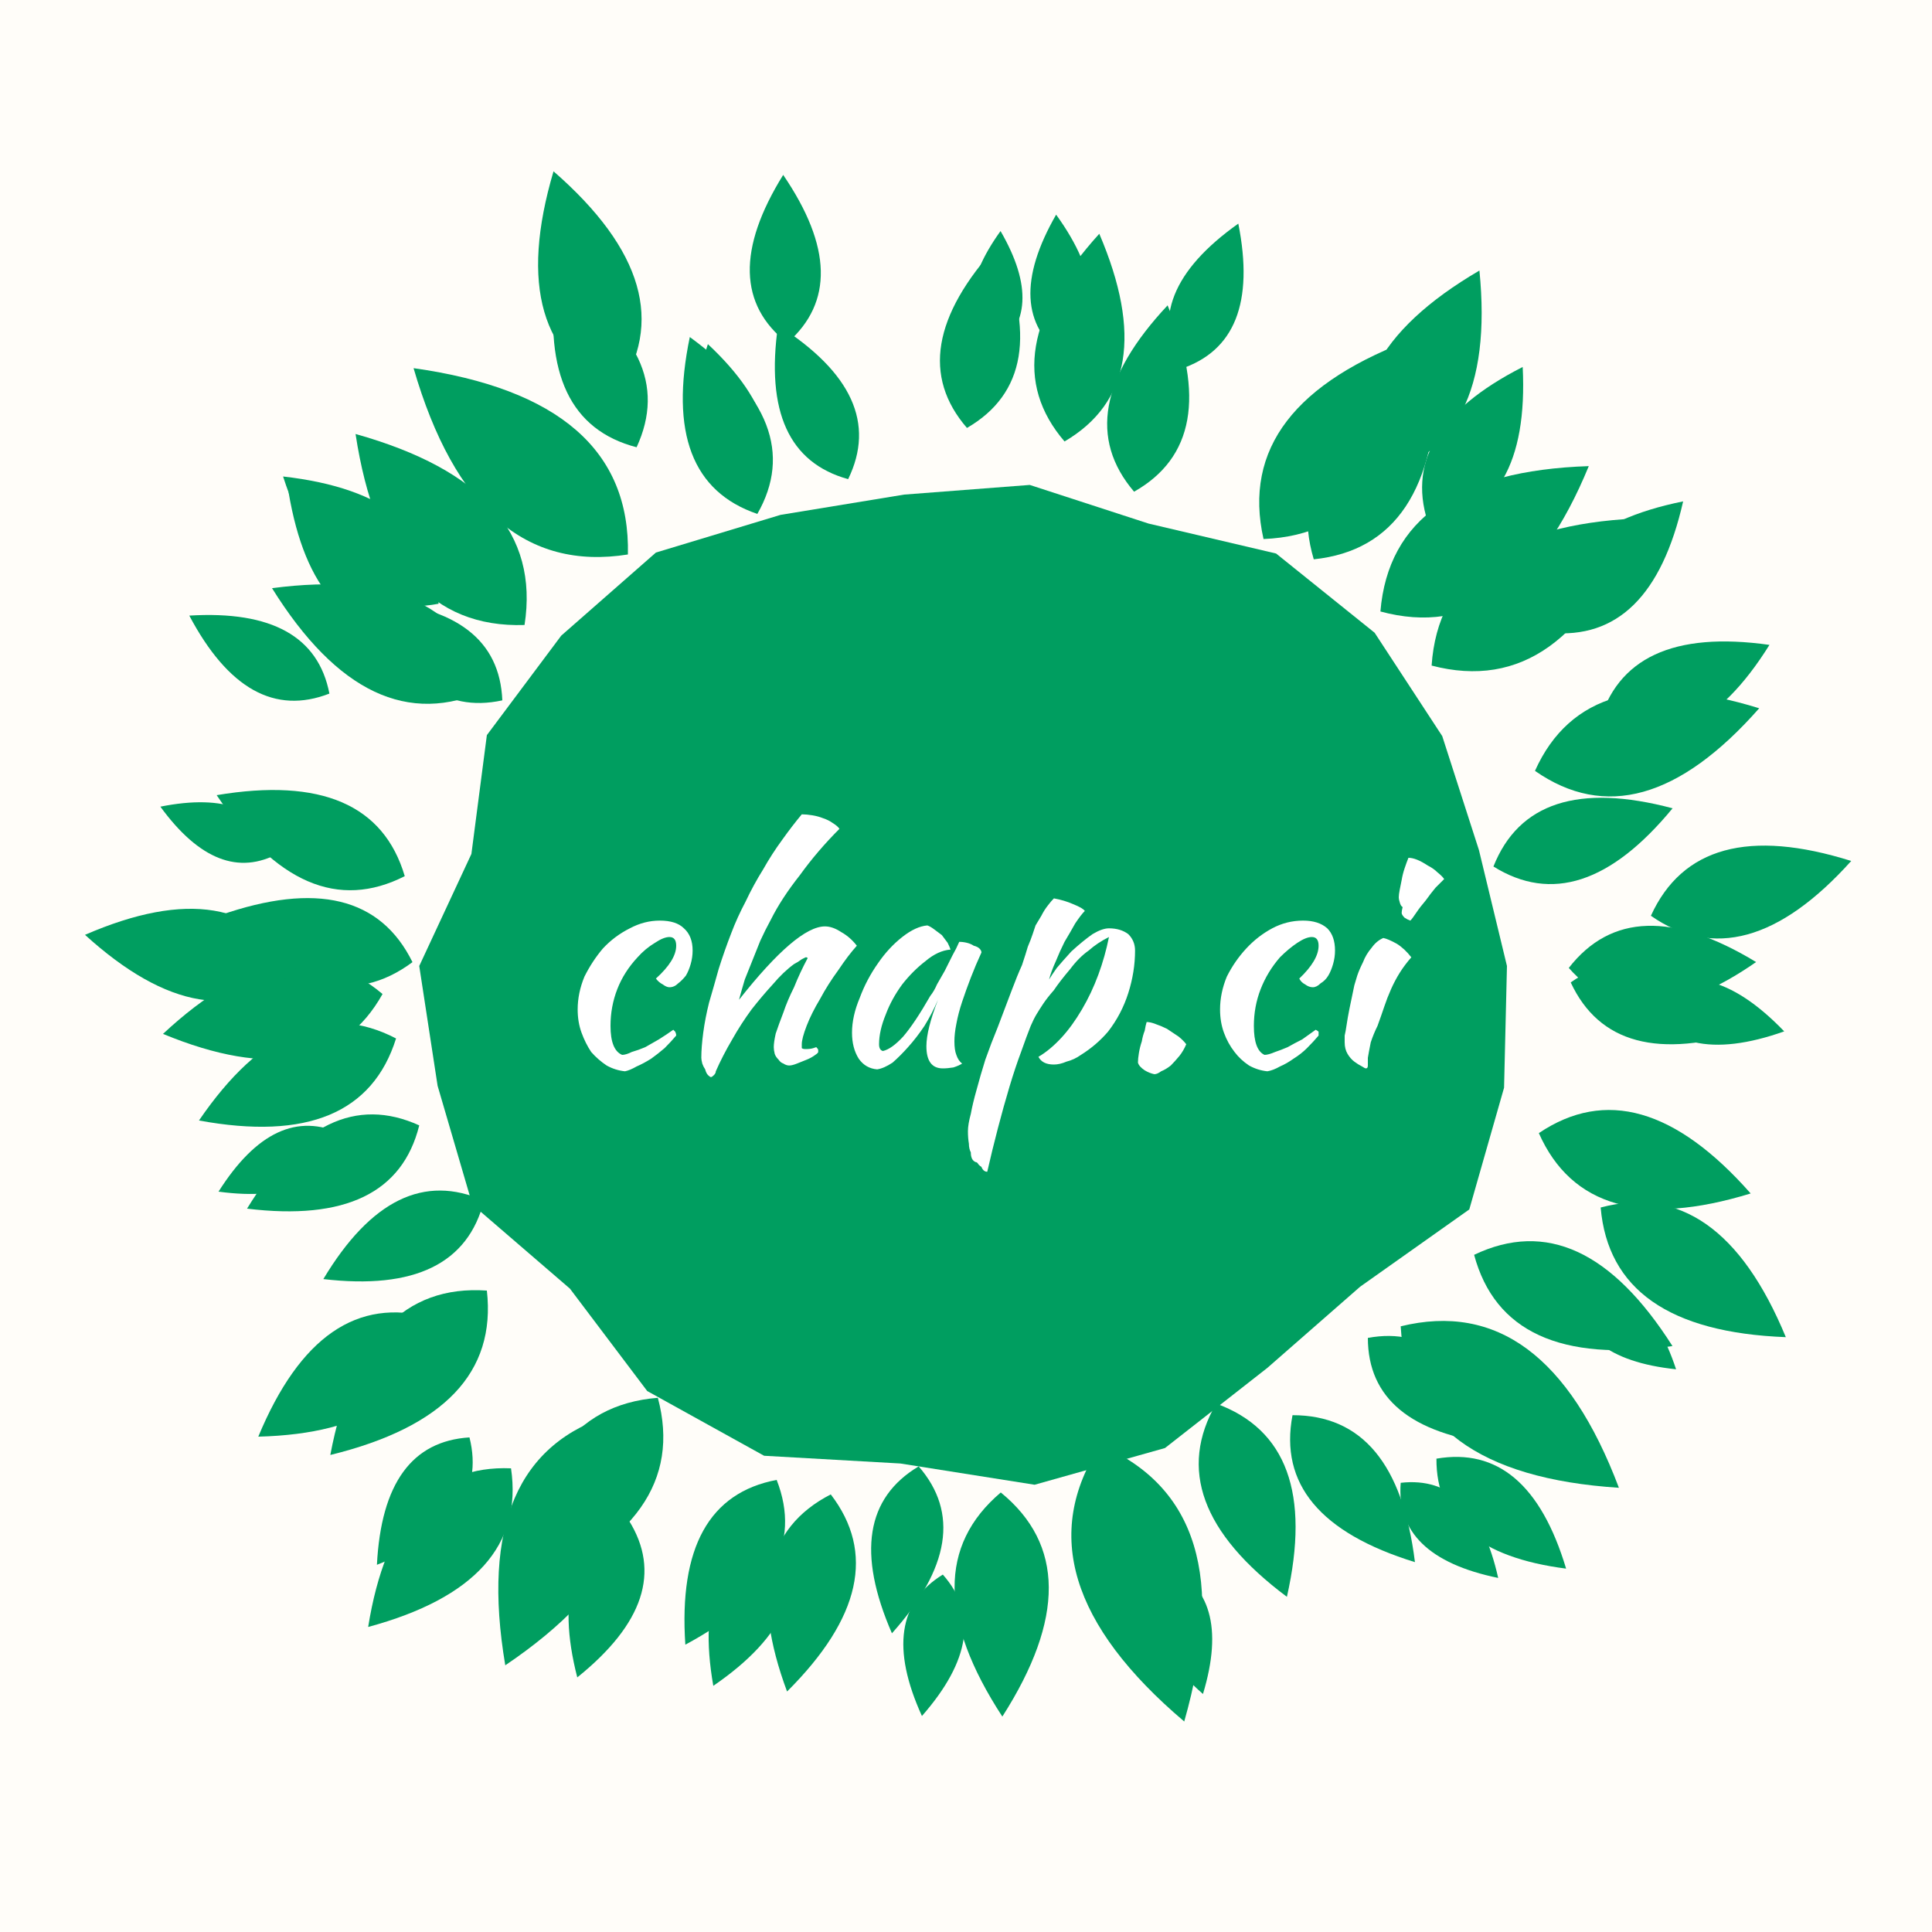
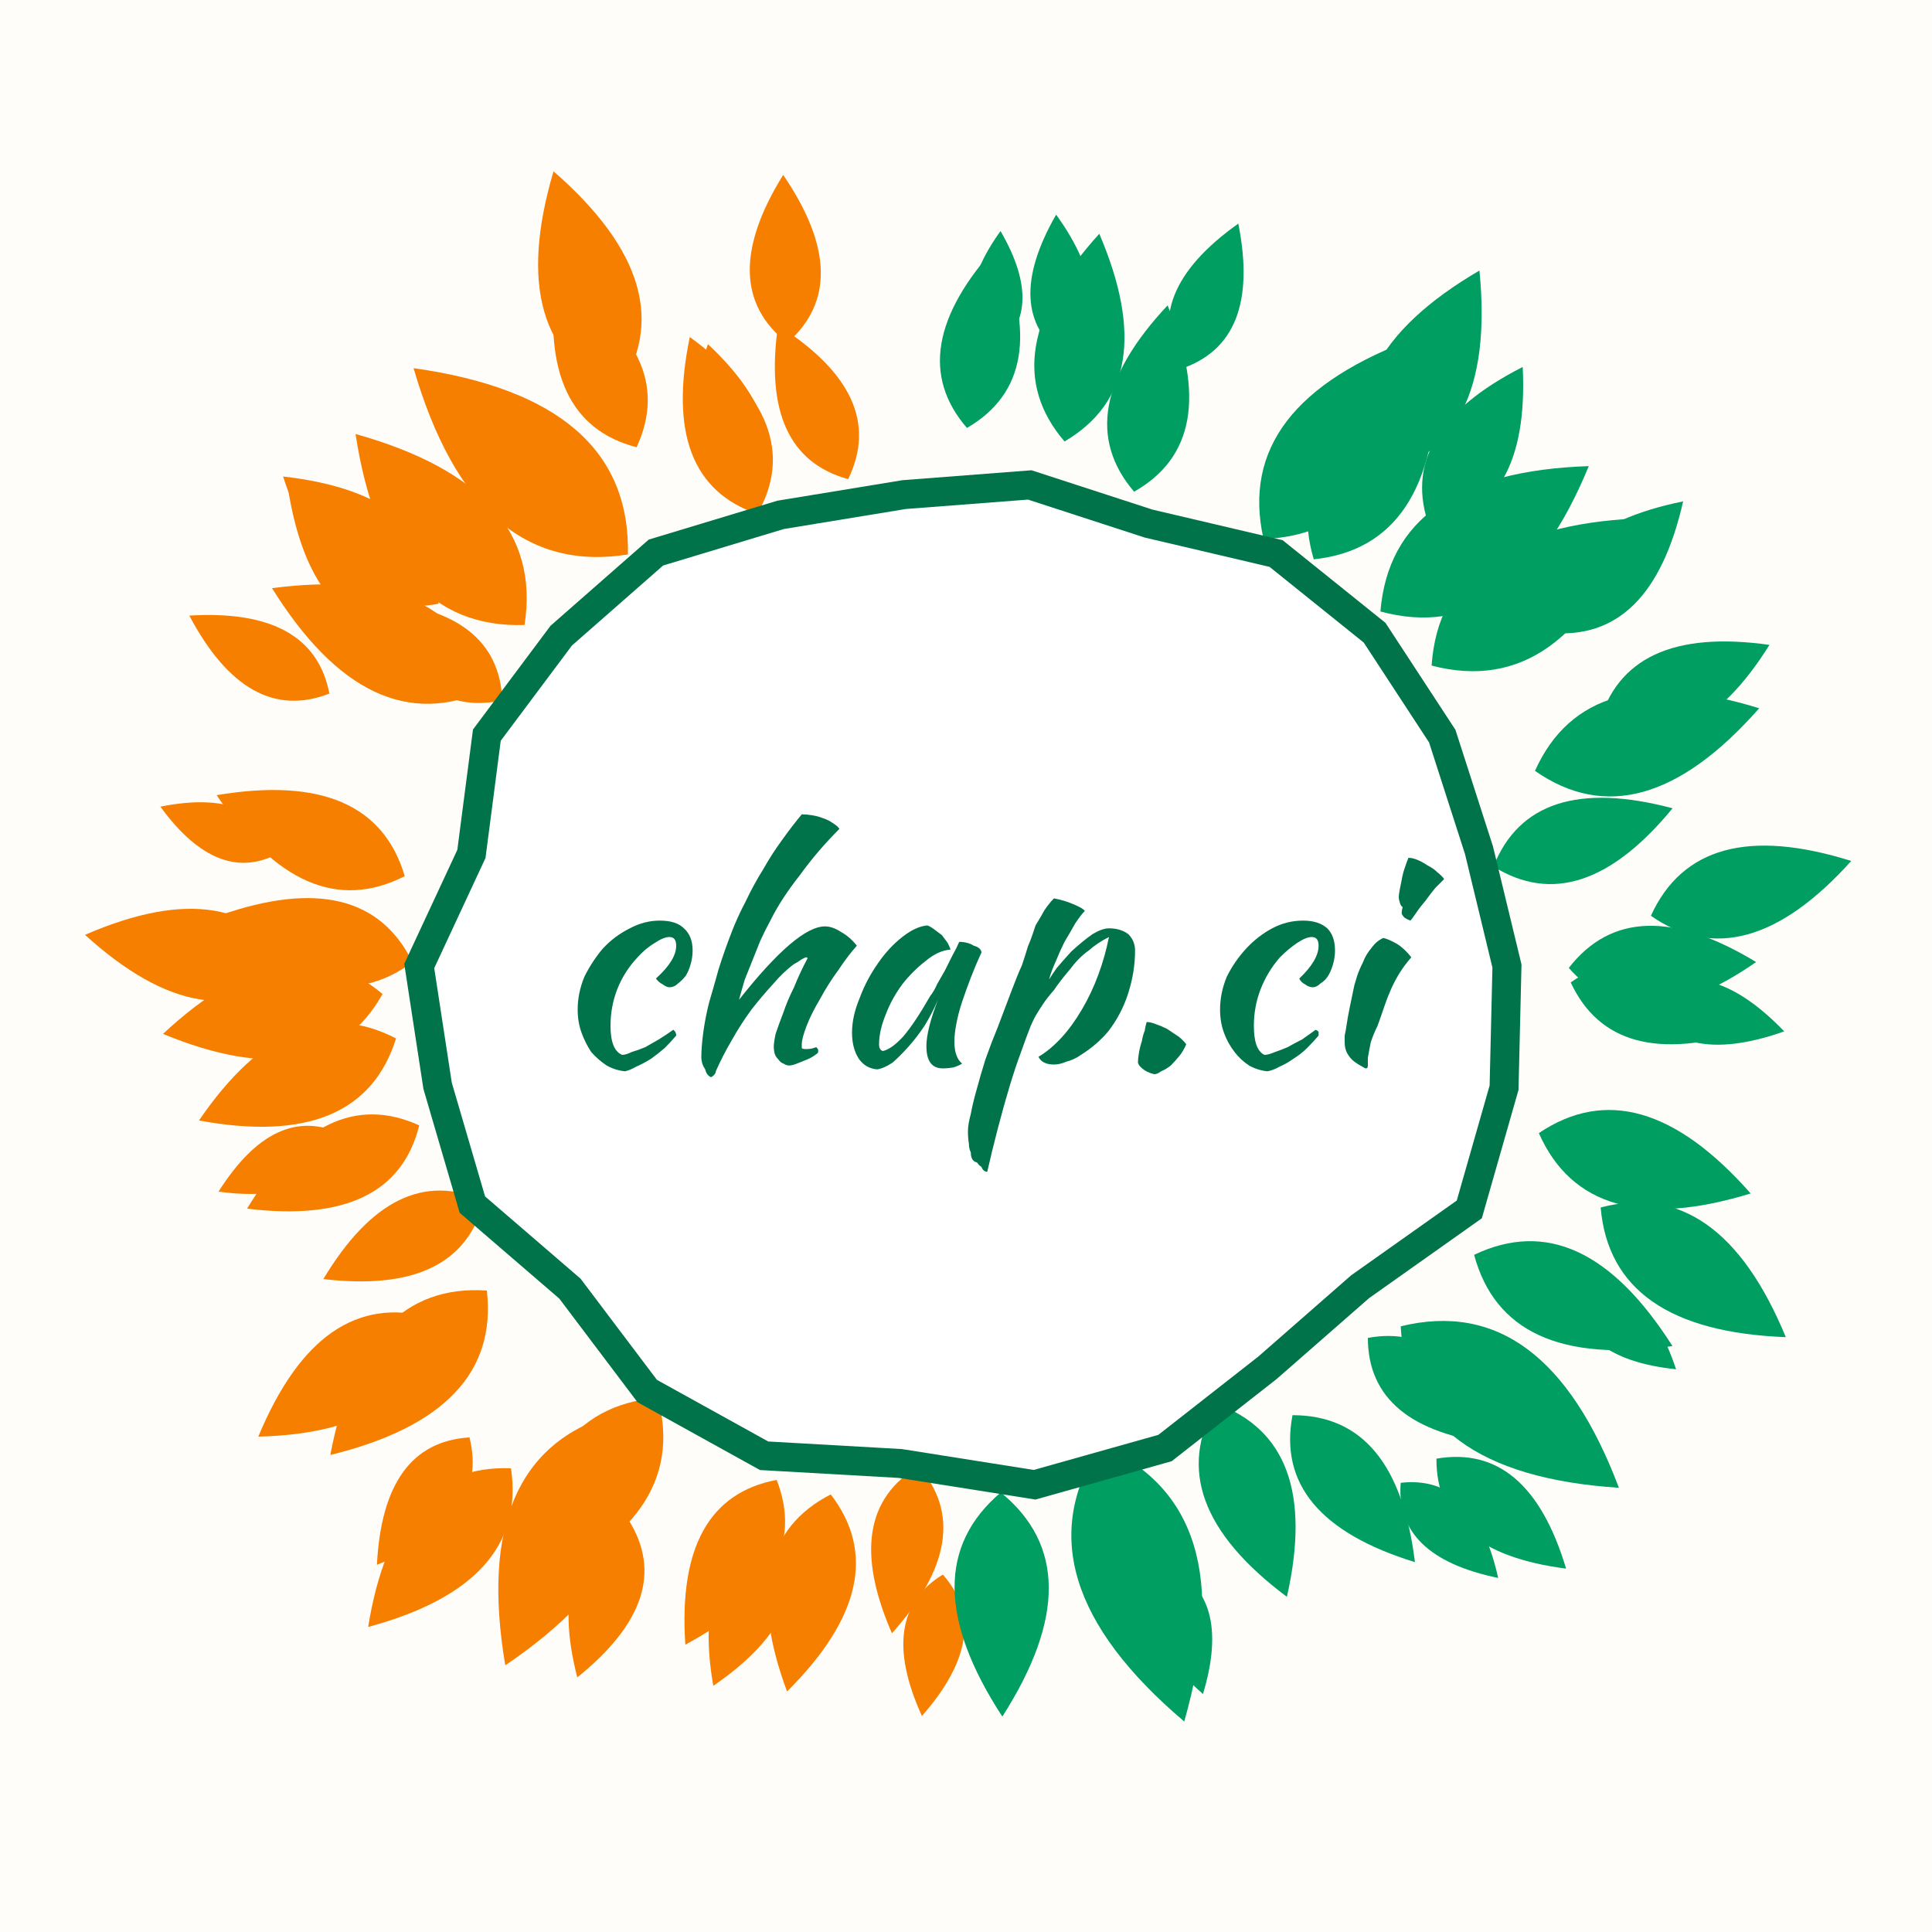
<svg xmlns="http://www.w3.org/2000/svg" viewBox="0 0 200 200" width="200" height="200">
  <rect width="200" height="200" fill="#FFFDF9" />
-   <g fill="#009E60">
-     <polygon points="156.0,100.0 155.7,112.6 152.1,125.2 140.8,133.2 131.2,141.6 120.6,149.9 107.1,153.7 93.2,151.5 79.1,150.7 67.0,144.0 59.0,133.4 48.9,124.7 45.3,112.4 43.4,100.0 48.8,88.4 50.4,76.1 58.1,65.8 67.9,57.2 80.8,53.3 93.6,51.2 106.6,50.2 118.9,54.2 132.1,57.3 142.3,65.5 149.3,76.2 153.1,88.0" />
-     <path d="M 162.4 100.2 Q 170.6 93.4 162.4 80.8 Q 154.2 93.4 162.4 100.2 Z" transform="rotate(88.2 162.4 100.2)" />
-     <path d="M 159.3 117.3 Q 168.9 109.3 159.3 94.5 Q 149.8 109.3 159.3 117.3 Z" transform="rotate(105.9 159.3 117.3)" />
-     <path d="M 152.6 129.9 Q 162.1 122.0 152.6 107.3 Q 143.1 122.0 152.6 129.9 Z" transform="rotate(114.7 152.6 129.9)" />
-     <path d="M 145.0 137.3 Q 156.8 127.5 145.0 109.2 Q 133.2 127.5 145.0 137.3 Z" transform="rotate(126.5 145.0 137.3)" />
-     <path d="M 141.6 138.5 Q 148.8 132.5 141.6 121.3 Q 134.4 132.5 141.6 138.5 Z" transform="rotate(129.7 141.6 138.5)" />
-     <path d="M 133.8 146.5 Q 142.2 139.6 133.8 126.7 Q 125.5 139.6 133.8 146.5 Z" transform="rotate(140.2 133.8 146.5)" />
-     <path d="M 125.9 145.3 Q 134.9 137.8 125.9 124.0 Q 117.0 137.8 125.9 145.3 Z" transform="rotate(159.9 125.9 145.3)" />
-     <path d="M 113.9 149.6 Q 126.4 139.1 113.9 119.7 Q 101.4 139.1 113.9 149.6 Z" transform="rotate(163.1 113.9 149.6)" />
-     <path d="M 103.6 154.5 Q 113.3 146.4 103.6 131.3 Q 93.8 146.4 103.6 154.5 Z" transform="rotate(179.6 103.6 154.5)" />
+   <g fill="#F77F00">
    <path d="M 95.1 151.8 Q 102.4 145.7 95.1 134.3 Q 87.8 145.7 95.1 151.8 Z" transform="rotate(189.1 95.1 151.8)" />
    <path d="M 86.0 154.7 Q 94.8 147.4 86.0 133.8 Q 77.3 147.4 86.0 154.7 Z" transform="rotate(192.5 86.0 154.7)" />
    <path d="M 80.4 153.2 Q 88.6 146.4 80.4 133.7 Q 72.2 146.4 80.4 153.2 Z" transform="rotate(209.0 80.4 153.2)" />
    <path d="M 63.5 146.4 Q 75.4 136.5 63.5 118.1 Q 51.7 136.5 63.5 146.4 Z" transform="rotate(203.3 63.5 146.4)" />
    <path d="M 68.1 144.7 Q 78.3 136.2 68.1 120.4 Q 57.9 136.2 68.1 144.7 Z" transform="rotate(215.2 68.1 144.7)" />
    <path d="M 50.4 133.6 Q 60.3 125.4 50.4 110.1 Q 40.6 125.4 50.4 133.6 Z" transform="rotate(223.6 50.4 133.6)" />
    <path d="M 50.1 124.3 Q 57.9 117.8 50.1 105.8 Q 42.4 117.8 50.1 124.3 Z" transform="rotate(244.0 50.1 124.3)" />
    <path d="M 43.4 116.5 Q 51.7 109.6 43.4 96.7 Q 35.1 109.6 43.4 116.5 Z" transform="rotate(244.2 43.4 116.5)" />
    <path d="M 41.0 107.5 Q 50.3 99.7 41.0 85.4 Q 31.7 99.7 41.0 107.5 Z" transform="rotate(247.4 41.0 107.5)" />
    <path d="M 39.6 102.9 Q 49.3 94.9 39.6 79.8 Q 29.9 94.9 39.6 102.9 Z" transform="rotate(259.7 39.6 102.9)" />
    <path d="M 42.7 99.6 Q 51.3 92.4 42.7 79.1 Q 34.0 92.4 42.7 99.6 Z" transform="rotate(283.7 42.7 99.6)" />
    <path d="M 41.9 90.7 Q 50.8 83.3 41.9 69.5 Q 33.0 83.3 41.9 90.7 Z" transform="rotate(293.3 41.9 90.7)" />
    <path d="M 52.0 72.5 Q 59.2 66.5 52.0 55.5 Q 44.9 66.5 52.0 72.5 Z" transform="rotate(307.5 52.0 72.5)" />
    <path d="M 50.4 71.4 Q 60.7 62.8 50.4 46.8 Q 40.1 62.8 50.4 71.4 Z" transform="rotate(295.3 50.4 71.4)" />
    <path d="M 54.3 64.7 Q 65.4 55.5 54.3 38.3 Q 43.2 55.5 54.3 64.7 Z" transform="rotate(318.5 54.3 64.7)" />
    <path d="M 65.0 57.4 Q 77.4 47.1 65.0 28.0 Q 52.7 47.1 65.0 57.4 Z" transform="rotate(311.0 65.0 57.4)" />
    <path d="M 78.4 53.2 Q 86.7 46.4 78.4 33.6 Q 70.2 46.4 78.4 53.2 Z" transform="rotate(339.1 78.4 53.2)" />
    <path d="M 77.5 52.3 Q 84.7 46.3 77.5 35.1 Q 70.3 46.3 77.5 52.3 Z" transform="rotate(345.8 77.5 52.3)" />
    <path d="M 87.8 49.6 Q 95.2 43.5 87.8 32.1 Q 80.5 43.5 87.8 49.6 Z" transform="rotate(335.5 87.8 49.6)" />
+     <path d="M 97.6 163.0 Q 103.8 157.8 97.6 148.2 Q 91.4 157.8 97.6 163.0 Z" transform="rotate(188.4 97.6 163.0)" />
+     <path d="M 80.7 158.2 Q 88.1 152.0 80.7 140.5 Q 73.3 152.0 80.7 158.2 Z" transform="rotate(202.8 80.7 158.2)" />
+     <path d="M 65.1 157.4 Q 72.2 151.4 65.1 140.3 Q 57.9 151.4 65.1 157.4 Z" transform="rotate(198.2 65.1 157.4)" />
+     <path d="M 52.9 152.0 Q 62.2 144.3 52.9 129.9 Q 43.6 144.3 52.9 152.0 Z" transform="rotate(222.0 52.9 152.0)" />
+     <path d="M 48.6 148.8 Q 55.5 143.1 48.6 132.5 Q 41.8 143.1 48.6 148.8 Z" transform="rotate(216.0 48.6 148.8)" />
+     <path d="M 44.6 136.4 Q 53.7 128.8 44.6 114.7 Q 35.4 128.8 44.6 136.4 Z" transform="rotate(235.4 44.6 136.4)" />
+     <path d="M 35.4 117.4 Q 41.3 112.5 35.4 103.3 Q 29.5 112.5 35.4 117.4 Z" transform="rotate(245.0 35.4 117.4)" />
+     <path d="M 30.7 100.4 Q 40.0 92.6 30.7 78.2 Q 21.4 92.6 30.7 100.4 Z" transform="rotate(279.4 30.7 100.4)" />
+     <path d="M 28.9 88.3 Q 34.4 83.7 28.9 75.1 Q 23.4 83.7 28.9 88.3 Z" transform="rotate(291.3 28.9 88.3)" />
+     <path d="M 34.1 71.8 Q 41.0 66.0 34.1 55.2 Q 27.1 66.0 34.1 71.8 Z" transform="rotate(299.1 34.1 71.8)" />
+     <path d="M 43.2 65.6 Q 51.5 58.7 43.2 45.8 Q 34.9 58.7 43.2 65.6 Z" transform="rotate(317.7 43.2 65.6)" />
+     <path d="M 45.4 62.5 Q 54.1 55.2 45.4 41.7 Q 36.7 55.2 45.4 62.5 Z" transform="rotate(309.3 45.4 62.5)" />
+     <path d="M 65.9 46.3 Q 74.1 39.5 65.9 26.9 Q 57.8 39.5 65.9 46.3 Z" transform="rotate(334.5 65.9 46.3)" />
+     <path d="M 63.9 40.6 Q 73.9 32.3 63.9 16.8 Q 54.0 32.3 63.9 40.6 Z" transform="rotate(343.9 63.9 40.6)" />
+     <path d="M 81.5 35.5 Q 88.8 29.4 81.5 18.1 Q 74.1 29.4 81.5 35.5 Z" transform="rotate(358.6 81.5 35.5)" />
+   </g>
+   <g fill="#009E60">
+     <path d="M 162.4 100.2 Q 170.6 93.4 162.4 80.8 Q 154.2 93.4 162.4 100.2 Z" transform="rotate(88.2 162.4 100.2)" />
+     <path d="M 159.3 117.3 Q 168.9 109.3 159.3 94.5 Q 149.8 109.3 159.3 117.3 Z" transform="rotate(105.9 159.3 117.3)" />
+     <path d="M 152.6 129.9 Q 162.1 122.0 152.6 107.3 Q 143.1 122.0 152.6 129.9 Z" transform="rotate(114.7 152.6 129.9)" />
+     <path d="M 145.0 137.3 Q 156.8 127.5 145.0 109.2 Q 133.2 127.5 145.0 137.3 Z" transform="rotate(126.5 145.0 137.3)" />
+     <path d="M 141.6 138.5 Q 148.8 132.5 141.6 121.3 Q 134.4 132.5 141.6 138.5 Z" transform="rotate(129.7 141.6 138.5)" />
+     <path d="M 133.8 146.5 Q 142.2 139.6 133.8 126.7 Q 125.5 139.6 133.8 146.5 Z" transform="rotate(140.2 133.8 146.5)" />
+     <path d="M 125.9 145.3 Q 134.9 137.8 125.9 124.0 Q 117.0 137.8 125.9 145.3 Z" transform="rotate(159.9 125.9 145.3)" />
+     <path d="M 113.9 149.6 Q 126.4 139.1 113.9 119.7 Q 101.4 139.1 113.9 149.6 Z" transform="rotate(163.1 113.9 149.6)" />
+     <path d="M 103.6 154.5 Q 113.3 146.4 103.6 131.3 Q 93.8 146.4 103.6 154.5 Z" transform="rotate(179.6 103.6 154.5)" />
    <path d="M 100.1 44.3 Q 108.2 37.6 100.1 25.1 Q 92.0 37.6 100.1 44.3 Z" transform="rotate(369.5 100.1 44.3)" />
    <path d="M 110.2 45.7 Q 119.3 38.1 110.2 23.9 Q 101.1 38.1 110.2 45.7 Z" transform="rotate(369.5 110.2 45.7)" />
    <path d="M 117.4 50.9 Q 125.6 44.1 117.4 31.3 Q 109.1 44.1 117.4 50.9 Z" transform="rotate(370.2 117.4 50.9)" />
    <path d="M 130.8 55.8 Q 141.9 46.6 130.8 29.5 Q 119.8 46.6 130.8 55.8 Z" transform="rotate(397.4 130.8 55.8)" />
    <path d="M 136.0 57.9 Q 145.8 49.8 136.0 34.8 Q 126.3 49.8 136.0 57.9 Z" transform="rotate(393.6 136.0 57.9)" />
    <path d="M 142.9 63.3 Q 153.9 54.1 142.9 37.0 Q 131.8 54.1 142.9 63.3 Z" transform="rotate(415.1 142.9 63.3)" />
    <path d="M 148.2 68.9 Q 159.2 59.8 148.2 42.8 Q 137.2 59.8 148.2 68.9 Z" transform="rotate(414.3 148.2 68.9)" />
    <path d="M 158.9 79.8 Q 169.1 71.4 158.9 55.7 Q 148.8 71.4 158.9 79.8 Z" transform="rotate(434.4 158.9 79.8)" />
    <path d="M 154.6 89.7 Q 162.7 82.9 154.6 70.2 Q 146.4 82.9 154.6 89.7 Z" transform="rotate(432.0 154.6 89.7)" />
    <path d="M 162.6 101.7 Q 170.6 95.0 162.6 82.6 Q 154.6 95.0 162.6 101.7 Z" transform="rotate(465.0 162.6 101.7)" />
    <path d="M 169.8 103.3 Q 176.2 98.0 169.8 88.0 Q 163.3 98.0 169.8 103.3 Z" transform="rotate(103.1 169.8 103.3)" />
    <path d="M 165.7 125.0 Q 175.5 116.8 165.7 101.6 Q 156.0 116.8 165.7 125.0 Z" transform="rotate(125.0 165.7 125.0)" />
    <path d="M 162.8 133.2 Q 168.5 128.4 162.8 119.5 Q 157.0 128.4 162.8 133.2 Z" transform="rotate(128.6 162.8 133.2)" />
    <path d="M 148.7 151.0 Q 156.1 144.8 148.7 133.4 Q 141.3 144.8 148.7 151.0 Z" transform="rotate(130.3 148.7 151.0)" />
    <path d="M 145.0 153.5 Q 150.9 148.6 145.0 139.4 Q 139.0 148.6 145.0 153.5 Z" transform="rotate(134.3 145.0 153.5)" />
    <path d="M 120.7 162.0 Q 126.5 157.1 120.7 148.1 Q 114.9 157.1 120.7 162.0 Z" transform="rotate(164.0 120.7 162.0)" />
    <path d="M 118.2 159.1 Q 123.4 154.7 118.2 146.7 Q 113.0 154.7 118.2 159.1 Z" transform="rotate(161.4 118.2 159.1)" />
-     <path d="M 97.6 163.0 Q 103.8 157.8 97.6 148.2 Q 91.4 157.8 97.6 163.0 Z" transform="rotate(188.4 97.6 163.0)" />
-     <path d="M 80.7 158.2 Q 88.1 152.0 80.7 140.5 Q 73.3 152.0 80.7 158.2 Z" transform="rotate(202.8 80.7 158.2)" />
-     <path d="M 65.1 157.4 Q 72.2 151.4 65.1 140.3 Q 57.9 151.4 65.1 157.4 Z" transform="rotate(198.2 65.1 157.4)" />
-     <path d="M 52.9 152.0 Q 62.2 144.3 52.9 129.9 Q 43.6 144.3 52.9 152.0 Z" transform="rotate(222.0 52.9 152.0)" />
-     <path d="M 48.6 148.8 Q 55.5 143.1 48.6 132.5 Q 41.8 143.1 48.6 148.8 Z" transform="rotate(216.0 48.6 148.8)" />
-     <path d="M 44.6 136.4 Q 53.7 128.8 44.6 114.7 Q 35.4 128.8 44.6 136.4 Z" transform="rotate(235.4 44.6 136.4)" />
-     <path d="M 35.4 117.4 Q 41.3 112.5 35.4 103.3 Q 29.5 112.5 35.4 117.4 Z" transform="rotate(245.0 35.4 117.4)" />
-     <path d="M 30.7 100.4 Q 40.0 92.6 30.7 78.2 Q 21.4 92.6 30.7 100.4 Z" transform="rotate(279.4 30.7 100.4)" />
-     <path d="M 28.9 88.3 Q 34.4 83.7 28.9 75.1 Q 23.4 83.7 28.9 88.3 Z" transform="rotate(291.3 28.9 88.3)" />
-     <path d="M 34.1 71.8 Q 41.0 66.0 34.1 55.2 Q 27.1 66.0 34.1 71.8 Z" transform="rotate(299.1 34.1 71.8)" />
-     <path d="M 43.2 65.6 Q 51.5 58.7 43.2 45.8 Q 34.9 58.7 43.2 65.6 Z" transform="rotate(317.7 43.2 65.6)" />
-     <path d="M 45.4 62.5 Q 54.1 55.2 45.4 41.7 Q 36.7 55.2 45.4 62.5 Z" transform="rotate(309.3 45.4 62.5)" />
-     <path d="M 65.9 46.3 Q 74.1 39.5 65.9 26.9 Q 57.8 39.5 65.9 46.3 Z" transform="rotate(334.5 65.9 46.3)" />
-     <path d="M 63.9 40.6 Q 73.9 32.3 63.9 16.8 Q 54.0 32.3 63.9 40.6 Z" transform="rotate(343.9 63.9 40.6)" />
-     <path d="M 81.5 35.5 Q 88.8 29.4 81.5 18.1 Q 74.1 29.4 81.5 35.5 Z" transform="rotate(358.6 81.5 35.5)" />
    <path d="M 102.9 36.4 Q 108.2 32.0 102.9 23.9 Q 97.7 32.0 102.9 36.4 Z" transform="rotate(363.1 102.9 36.4)" />
    <path d="M 110.1 36.9 Q 116.3 31.8 110.1 22.2 Q 103.9 31.8 110.1 36.9 Z" transform="rotate(357.0 110.1 36.9)" />
    <path d="M 122.2 38.2 Q 129.0 32.5 122.2 22.0 Q 115.4 32.5 122.2 38.2 Z" transform="rotate(381.7 122.2 38.2)" />
    <path d="M 142.3 49.3 Q 152.3 41.0 142.3 25.4 Q 132.3 41.0 142.3 49.3 Z" transform="rotate(387.0 142.3 49.3)" />
    <path d="M 148.0 54.6 Q 156.1 47.9 148.0 35.4 Q 139.9 47.9 148.0 54.6 Z" transform="rotate(390.1 148.0 54.6)" />
    <path d="M 160.4 65.5 Q 168.5 58.7 160.4 46.1 Q 152.2 58.7 160.4 65.5 Z" transform="rotate(405.5 160.4 65.5)" />
    <path d="M 165.5 75.0 Q 173.7 68.1 165.5 55.5 Q 157.3 68.1 165.5 75.0 Z" transform="rotate(425.0 165.5 75.0)" />
    <path d="M 170.9 94.8 Q 179.9 87.3 170.9 73.3 Q 161.9 87.3 170.9 94.8 Z" transform="rotate(434.7 170.9 94.8)" />
  </g>
-   <path fill="#FFFFFF" transform="translate(56.6 110)" d="M3.2 -5.5Q3.2 -7.2 3.9 -8.9Q4.7 -10.5 5.8 -11.8Q7 -13.1 8.6 -13.9Q10.1 -14.7 11.7 -14.7Q13.4 -14.7 14.2 -13.9Q15.1 -13.1 15.1 -11.6Q15.1 -10.9 14.9 -10.2Q14.7 -9.5 14.4 -9Q14 -8.5 13.6 -8.2Q13.2 -7.8 12.7 -7.8Q12.4 -7.8 12 -8.1Q11.6 -8.3 11.3 -8.7Q13.4 -10.6 13.4 -12.1Q13.4 -13 12.7 -13Q12.1 -13 11.2 -12.4Q10.2 -11.8 9.4 -10.9Q8 -9.4 7.3 -7.6Q6.6 -5.8 6.6 -3.8Q6.6 -1.3 7.8 -0.8Q8.2 -0.8 8.8 -1.1Q9.5 -1.3 10.2 -1.6Q10.9 -2 11.6 -2.4Q12.4 -2.9 13.1 -3.4Q13.2 -3.3 13.3 -3.2Q13.4 -3 13.4 -2.8Q12.9 -2.2 12.2 -1.5Q11.5 -0.9 10.8 -0.4Q10 0.1 9.3 0.4Q8.6 0.8 8.1 0.9Q7.1 0.8 6.2 0.3Q5.3 -0.3 4.6 -1.1Q4 -2 3.6 -3.1Q3.2 -4.2 3.2 -5.5Z M16 -0.5Q16 -1.6 16.2 -3.1Q16.4 -4.6 16.8 -6.2Q17.3 -7.9 17.8 -9.7Q18.4 -11.6 19.1 -13.4Q19.7 -15 20.6 -16.7Q21.4 -18.4 22.4 -20Q23.3 -21.6 24.4 -23.1Q25.4 -24.5 26.4 -25.7Q26.9 -25.7 27.5 -25.6Q28.1 -25.5 28.6 -25.3Q29.2 -25.1 29.6 -24.8Q30.1 -24.5 30.3 -24.2Q28 -21.9 26.2 -19.4Q24.3 -17 23.2 -14.8Q22.6 -13.7 22.1 -12.6Q21.7 -11.6 21.3 -10.6Q20.9 -9.6 20.5 -8.6Q20.2 -7.6 19.9 -6.5Q25.9 -14.1 28.8 -14.1Q29.6 -14.1 30.5 -13.5Q31.4 -13 32.1 -12.1Q31.2 -11.1 30.2 -9.6Q29.1 -8.1 28.3 -6.6Q27.4 -5.1 26.9 -3.8Q26.4 -2.5 26.4 -1.9Q26.4 -1.6 26.4 -1.5Q26.5 -1.4 26.8 -1.4Q27.3 -1.4 27.6 -1.5Q27.9 -1.6 27.9 -1.6Q28.1 -1.4 28.1 -1.3Q28.1 -1.2 28.1 -1.1Q28.1 -1 27.8 -0.8Q27.4 -0.5 26.9 -0.3Q26.4 -0.1 25.9 0.1Q25.4 0.3 25.1 0.3Q24.8 0.3 24.5 0.1Q24.2 -0 24 -0.3Q23.7 -0.6 23.6 -0.9Q23.5 -1.3 23.5 -1.6Q23.5 -2.1 23.7 -3Q24 -3.9 24.5 -5.2Q24.9 -6.4 25.6 -7.8Q26.2 -9.3 27 -10.8Q27 -10.9 26.8 -10.9Q26.8 -10.9 26.4 -10.7Q26 -10.4 25.6 -10.2Q24.5 -9.4 23.4 -8.1Q22.3 -6.9 21.2 -5.5Q20.1 -4 19.2 -2.4Q18.2 -0.7 17.5 0.9Q17.5 1.1 17.3 1.3Q17.1 1.5 17 1.5Q16.9 1.5 16.7 1.3Q16.5 1.1 16.4 0.7Q16.2 0.4 16.1 0.1Q16 -0.3 16 -0.5Z M42.7 -12.5Q43.1 -12.5 43.5 -12.4Q43.9 -12.3 44.2 -12.1Q44.6 -12 44.8 -11.8Q45 -11.6 45 -11.4Q44.4 -10.1 43.9 -8.8Q43.4 -7.5 43 -6.3Q42.6 -5.1 42.4 -4Q42.2 -3 42.2 -2.2Q42.2 -1.3 42.4 -0.8Q42.6 -0.2 43 0.1Q42.7 0.3 42.1 0.5Q41.5 0.6 41 0.6Q39.3 0.6 39.3 -1.7Q39.3 -3.4 40.5 -6.5Q39.9 -5.1 39.1 -3.8Q38.3 -2.6 37.4 -1.6Q36.6 -0.7 35.8 -0Q34.9 0.6 34.2 0.7Q33 0.6 32.3 -0.4Q31.6 -1.5 31.6 -3.1Q31.6 -4.8 32.4 -6.7Q33.1 -8.6 34.3 -10.3Q35.4 -11.9 36.8 -13Q38.2 -14.1 39.4 -14.2Q39.7 -14.1 40.1 -13.8Q40.5 -13.5 40.9 -13.2Q41.2 -12.8 41.5 -12.4Q41.7 -12 41.8 -11.7Q40.5 -11.6 39.2 -10.5Q37.9 -9.5 36.8 -8.1Q35.7 -6.6 35.1 -5Q34.4 -3.3 34.4 -1.9Q34.4 -1.3 34.8 -1.2Q35.7 -1.4 36.9 -2.7Q38.1 -4.1 39.7 -6.9Q40.1 -7.4 40.4 -8.1Q40.8 -8.8 41.2 -9.5Q41.6 -10.3 42 -11.1Q42.4 -11.8 42.7 -12.5Z M44.4 10.3Q43.9 10.1 43.9 9.3Q43.7 8.9 43.7 8.4Q43.6 7.8 43.6 7.1Q43.6 6.4 43.9 5.3Q44.1 4.2 44.5 2.8Q44.9 1.3 45.4 -0.3Q46 -2 46.7 -3.7Q47.5 -5.8 48.1 -7.4Q48.7 -9 49.2 -10.1Q49.6 -11.3 49.8 -12Q50.1 -12.7 50.3 -13.3Q50.4 -13.6 50.6 -14.2Q50.9 -14.7 51.2 -15.2Q51.5 -15.8 51.9 -16.3Q52.2 -16.7 52.5 -17Q53.6 -16.8 54.5 -16.4Q55.5 -16 55.7 -15.7Q55.3 -15.3 54.7 -14.4Q54.2 -13.5 53.6 -12.5Q53.1 -11.5 52.7 -10.5Q52.2 -9.4 52 -8.6Q52.3 -9.1 52.8 -9.8Q53.3 -10.4 54.3 -11.5Q55.5 -12.6 56.5 -13.3Q57.5 -13.9 58.2 -13.9Q59.4 -13.9 60.2 -13.3Q60.9 -12.6 60.9 -11.6Q60.9 -9.4 60.2 -7.2Q59.5 -5 58.1 -3.2Q57.5 -2.5 56.8 -1.9Q56.1 -1.3 55.3 -0.8Q54.6 -0.3 53.8 -0.1Q53.1 0.2 52.5 0.2Q51.9 0.2 51.5 -0Q51.1 -0.2 50.9 -0.6Q52.1 -1.3 53.3 -2.6Q54.4 -3.8 55.4 -5.5Q56.4 -7.2 57.1 -9.1Q57.8 -11 58.2 -13Q57 -12.4 56.1 -11.6Q55.1 -10.9 54.2 -9.7Q53.1 -8.4 52.5 -7.5Q51.8 -6.7 51.4 -6.1Q51 -5.5 50.7 -5Q50.4 -4.5 50.1 -3.8Q49.7 -2.8 49.1 -1.1Q48.5 0.5 47.9 2.5Q47.3 4.5 46.7 6.8Q46.1 9.1 45.6 11.3Q45.2 11.3 45 10.8Q44.7 10.6 44.6 10.4Q44.5 10.3 44.4 10.3Z M62.9 1.2Q62.4 1.1 61.9 0.8Q61.3 0.4 61.2 -0Q61.2 -0.4 61.3 -1Q61.4 -1.6 61.6 -2.2Q61.7 -2.8 61.9 -3.3Q62 -3.9 62.1 -4.2Q62.5 -4.2 63 -4Q63.6 -3.8 64.2 -3.5Q64.8 -3.1 65.4 -2.7Q65.9 -2.3 66.2 -1.9Q65.9 -1.2 65.5 -0.7Q65 -0.1 64.6 0.3Q64.1 0.7 63.6 0.9Q63.2 1.2 62.9 1.2Z M69.7 -5.5Q69.7 -7.2 70.4 -8.9Q71.2 -10.5 72.4 -11.8Q73.6 -13.1 75.1 -13.9Q76.6 -14.7 78.3 -14.7Q79.9 -14.7 80.8 -13.9Q81.6 -13.1 81.6 -11.6Q81.6 -10.9 81.4 -10.2Q81.2 -9.5 80.9 -9Q80.6 -8.5 80.1 -8.2Q79.7 -7.8 79.3 -7.8Q78.9 -7.8 78.5 -8.1Q78.1 -8.3 77.9 -8.7Q79.9 -10.6 79.9 -12.1Q79.9 -13 79.2 -13Q78.6 -13 77.7 -12.4Q76.8 -11.8 75.9 -10.9Q74.6 -9.4 73.9 -7.6Q73.2 -5.8 73.2 -3.8Q73.2 -1.3 74.3 -0.8Q74.7 -0.8 75.4 -1.1Q76 -1.3 76.7 -1.6Q77.4 -2 78.2 -2.4Q78.9 -2.9 79.6 -3.4Q79.8 -3.3 79.9 -3.2Q79.9 -3 79.9 -2.8Q79.4 -2.2 78.7 -1.5Q78.1 -0.9 77.3 -0.4Q76.6 0.1 75.9 0.4Q75.2 0.8 74.6 0.9Q73.6 0.8 72.7 0.3Q71.8 -0.3 71.2 -1.1Q70.5 -2 70.1 -3.1Q69.7 -4.2 69.7 -5.5Z M82.6 -2.1Q82.6 -2.4 82.6 -2.8Q82.7 -3.2 82.8 -3.9Q82.9 -4.6 83.1 -5.6Q83.3 -6.6 83.6 -8Q83.7 -8.3 83.9 -9Q84.1 -9.6 84.5 -10.4Q84.8 -11.2 85.4 -11.9Q85.9 -12.6 86.6 -12.9Q87.1 -12.8 88 -12.3Q88.8 -11.8 89.5 -10.9Q88.8 -10.1 88.3 -9.3Q87.8 -8.5 87.4 -7.6Q87 -6.7 86.7 -5.8Q86.4 -4.9 86 -3.8Q85.6 -3 85.3 -2.1Q85.1 -1.1 85 -0.5Q85 0.1 85 0.3Q85 0.6 84.8 0.6Q84.7 0.6 84.4 0.4Q84 0.2 83.6 -0.1Q83.2 -0.4 82.9 -0.9Q82.6 -1.4 82.6 -2.1ZM88.5 -15.5Q88.5 -15.7 88.6 -16.1Q88.4 -16.2 88.3 -16.6Q88.2 -16.9 88.2 -17.1Q88.2 -17.4 88.3 -17.9Q88.4 -18.4 88.5 -18.9Q88.6 -19.5 88.8 -20.1Q89 -20.7 89.2 -21.2Q89.6 -21.2 90.1 -21Q90.6 -20.8 91.2 -20.4Q91.8 -20.1 92.2 -19.7Q92.7 -19.3 92.9 -19Q92.6 -18.7 92 -18.1Q91.5 -17.5 91 -16.8Q90.4 -16.1 90 -15.5Q89.6 -14.9 89.4 -14.7Q89.1 -14.8 88.8 -15Q88.5 -15.3 88.5 -15.5Z" />
+   <polygon points="156.0,100.0 155.7,112.6 152.1,125.2 140.8,133.2 131.2,141.6 120.6,149.9 107.1,153.7 93.2,151.5 79.1,150.7 67.0,144.0 59.0,133.4 48.9,124.7 45.3,112.4 43.4,100.0 48.8,88.4 50.4,76.1 58.1,65.8 67.9,57.2 80.8,53.3 93.6,51.2 106.6,50.2 118.9,54.2 132.1,57.3 142.3,65.5 149.3,76.2 153.1,88.0" fill="#FFFFFF" />
+   <polygon points="156.0,100.0 155.7,112.6 152.1,125.2 140.8,133.2 131.2,141.6 120.6,149.9 107.1,153.7 93.2,151.5 79.1,150.7 67.0,144.0 59.0,133.4 48.9,124.7 45.3,112.4 43.4,100.0 48.8,88.4 50.4,76.1 58.1,65.8 67.9,57.2 80.8,53.3 93.6,51.2 106.6,50.2 118.9,54.2 132.1,57.3 142.3,65.5 149.3,76.2 153.1,88.0" fill="none" stroke="#00734A" stroke-width="3" />
+   <path fill="#00734A" transform="translate(56.6 110)" d="M3.2 -5.5Q3.2 -7.2 3.9 -8.9Q4.7 -10.5 5.8 -11.8Q7 -13.1 8.6 -13.9Q10.1 -14.7 11.7 -14.7Q13.4 -14.7 14.2 -13.9Q15.1 -13.1 15.1 -11.6Q15.1 -10.9 14.9 -10.2Q14.7 -9.5 14.4 -9Q14 -8.5 13.6 -8.2Q13.2 -7.8 12.7 -7.8Q12.4 -7.8 12 -8.1Q11.6 -8.3 11.3 -8.7Q13.4 -10.6 13.4 -12.1Q13.4 -13 12.7 -13Q12.1 -13 11.2 -12.4Q10.2 -11.8 9.4 -10.9Q8 -9.4 7.3 -7.6Q6.6 -5.8 6.6 -3.8Q6.6 -1.3 7.8 -0.8Q8.2 -0.8 8.8 -1.1Q9.5 -1.3 10.2 -1.6Q10.9 -2 11.6 -2.4Q12.4 -2.9 13.1 -3.4Q13.2 -3.3 13.3 -3.2Q13.4 -3 13.4 -2.8Q12.9 -2.2 12.2 -1.5Q11.5 -0.9 10.8 -0.4Q10 0.1 9.3 0.4Q8.6 0.8 8.1 0.9Q7.1 0.8 6.2 0.3Q5.3 -0.3 4.6 -1.1Q4 -2 3.6 -3.1Q3.2 -4.2 3.2 -5.5Z M16 -0.5Q16 -1.6 16.2 -3.1Q16.4 -4.6 16.8 -6.2Q17.3 -7.9 17.8 -9.7Q18.4 -11.6 19.1 -13.4Q19.7 -15 20.6 -16.7Q21.4 -18.4 22.4 -20Q23.3 -21.6 24.4 -23.1Q25.4 -24.5 26.4 -25.7Q26.9 -25.7 27.5 -25.6Q28.1 -25.5 28.6 -25.3Q29.2 -25.1 29.6 -24.8Q30.1 -24.5 30.3 -24.2Q28 -21.9 26.2 -19.4Q24.3 -17 23.2 -14.8Q22.6 -13.7 22.1 -12.6Q21.7 -11.6 21.3 -10.6Q20.9 -9.6 20.5 -8.6Q20.2 -7.6 19.9 -6.5Q25.9 -14.1 28.8 -14.1Q29.6 -14.1 30.5 -13.5Q31.4 -13 32.1 -12.1Q31.2 -11.1 30.2 -9.6Q29.1 -8.1 28.3 -6.6Q27.4 -5.1 26.9 -3.8Q26.4 -2.5 26.4 -1.9Q26.4 -1.6 26.4 -1.5Q26.5 -1.4 26.8 -1.4Q27.3 -1.4 27.6 -1.5Q27.9 -1.6 27.9 -1.6Q28.1 -1.4 28.1 -1.3Q28.1 -1.2 28.1 -1.1Q28.1 -1 27.8 -0.8Q27.4 -0.5 26.9 -0.3Q26.4 -0.1 25.9 0.1Q25.4 0.3 25.1 0.3Q24.8 0.3 24.5 0.1Q24.2 -0 24 -0.3Q23.7 -0.6 23.6 -0.9Q23.5 -1.3 23.5 -1.6Q23.5 -2.1 23.7 -3Q24 -3.9 24.5 -5.2Q24.9 -6.4 25.6 -7.8Q26.2 -9.3 27 -10.8Q27 -10.9 26.8 -10.9Q26.8 -10.9 26.4 -10.7Q26 -10.4 25.6 -10.2Q24.5 -9.4 23.4 -8.1Q22.3 -6.9 21.2 -5.5Q20.1 -4 19.2 -2.4Q18.2 -0.7 17.5 0.9Q17.5 1.1 17.3 1.3Q17.1 1.5 17 1.5Q16.9 1.5 16.7 1.3Q16.5 1.1 16.4 0.7Q16.2 0.4 16.1 0.1Q16 -0.3 16 -0.5Z M42.7 -12.5Q43.1 -12.5 43.5 -12.4Q43.9 -12.3 44.2 -12.1Q44.6 -12 44.8 -11.8Q45 -11.6 45 -11.4Q44.4 -10.1 43.9 -8.8Q43.4 -7.5 43 -6.3Q42.6 -5.1 42.4 -4Q42.2 -3 42.2 -2.2Q42.2 -1.3 42.4 -0.8Q42.6 -0.2 43 0.1Q42.7 0.3 42.1 0.5Q41.5 0.6 41 0.6Q39.3 0.6 39.3 -1.7Q39.3 -3.4 40.5 -6.5Q39.9 -5.1 39.1 -3.8Q38.3 -2.6 37.4 -1.6Q36.6 -0.7 35.8 -0Q34.9 0.6 34.2 0.7Q33 0.6 32.3 -0.4Q31.6 -1.5 31.6 -3.1Q31.6 -4.8 32.4 -6.7Q33.1 -8.6 34.3 -10.3Q35.4 -11.9 36.8 -13Q38.2 -14.1 39.4 -14.2Q39.7 -14.1 40.1 -13.8Q40.5 -13.5 40.9 -13.2Q41.2 -12.8 41.5 -12.4Q41.7 -12 41.8 -11.7Q40.5 -11.6 39.2 -10.5Q37.9 -9.5 36.8 -8.1Q35.7 -6.6 35.1 -5Q34.4 -3.3 34.4 -1.9Q34.4 -1.3 34.8 -1.2Q35.7 -1.4 36.9 -2.7Q38.1 -4.1 39.7 -6.9Q40.1 -7.4 40.4 -8.1Q40.8 -8.8 41.2 -9.5Q41.6 -10.3 42 -11.1Q42.4 -11.8 42.7 -12.5Z M44.4 10.3Q43.9 10.1 43.9 9.3Q43.7 8.9 43.7 8.4Q43.6 7.8 43.6 7.1Q43.6 6.4 43.9 5.3Q44.1 4.2 44.5 2.8Q44.9 1.3 45.4 -0.3Q46 -2 46.7 -3.7Q47.5 -5.8 48.1 -7.4Q48.7 -9 49.2 -10.1Q49.6 -11.3 49.8 -12Q50.1 -12.7 50.3 -13.3Q50.4 -13.6 50.6 -14.2Q50.9 -14.7 51.2 -15.2Q51.5 -15.8 51.9 -16.3Q52.2 -16.7 52.5 -17Q53.6 -16.8 54.5 -16.4Q55.5 -16 55.7 -15.7Q55.3 -15.3 54.7 -14.4Q54.2 -13.5 53.6 -12.5Q53.1 -11.5 52.7 -10.5Q52.2 -9.4 52 -8.6Q52.3 -9.1 52.8 -9.8Q53.3 -10.4 54.3 -11.5Q55.5 -12.6 56.5 -13.3Q57.5 -13.9 58.2 -13.9Q59.4 -13.9 60.2 -13.3Q60.9 -12.6 60.9 -11.6Q60.9 -9.4 60.2 -7.2Q59.5 -5 58.1 -3.2Q57.5 -2.5 56.8 -1.9Q56.1 -1.3 55.3 -0.8Q54.6 -0.3 53.8 -0.1Q53.1 0.2 52.5 0.2Q51.9 0.2 51.5 -0Q51.1 -0.2 50.9 -0.6Q52.1 -1.3 53.3 -2.6Q54.4 -3.8 55.4 -5.5Q56.4 -7.2 57.1 -9.1Q57.8 -11 58.2 -13Q57 -12.4 56.1 -11.6Q55.1 -10.9 54.2 -9.7Q53.1 -8.4 52.5 -7.5Q51.8 -6.7 51.4 -6.1Q51 -5.5 50.7 -5Q50.4 -4.5 50.1 -3.8Q49.7 -2.8 49.1 -1.1Q48.5 0.5 47.9 2.5Q47.3 4.5 46.7 6.8Q46.1 9.1 45.6 11.3Q45.2 11.3 45 10.8Q44.7 10.6 44.6 10.4Q44.5 10.3 44.4 10.3Z M62.9 1.2Q62.4 1.1 61.9 0.8Q61.3 0.4 61.2 -0Q61.2 -0.4 61.3 -1Q61.4 -1.6 61.6 -2.2Q61.7 -2.8 61.9 -3.3Q62 -3.9 62.1 -4.2Q62.5 -4.2 63 -4Q63.6 -3.8 64.2 -3.5Q64.8 -3.1 65.4 -2.7Q65.9 -2.3 66.2 -1.9Q65.9 -1.2 65.5 -0.7Q65 -0.1 64.6 0.3Q64.1 0.7 63.6 0.9Q63.2 1.2 62.9 1.2Z M69.7 -5.5Q69.7 -7.2 70.4 -8.9Q71.2 -10.5 72.4 -11.8Q73.6 -13.1 75.1 -13.9Q76.6 -14.7 78.3 -14.7Q79.9 -14.7 80.8 -13.9Q81.6 -13.1 81.6 -11.6Q81.6 -10.9 81.4 -10.2Q81.2 -9.5 80.9 -9Q80.6 -8.5 80.1 -8.2Q79.7 -7.8 79.3 -7.8Q78.9 -7.8 78.5 -8.1Q78.1 -8.3 77.9 -8.7Q79.9 -10.6 79.9 -12.1Q79.9 -13 79.2 -13Q78.6 -13 77.7 -12.4Q76.8 -11.8 75.9 -10.9Q74.6 -9.4 73.9 -7.6Q73.2 -5.8 73.2 -3.8Q73.2 -1.3 74.3 -0.8Q74.7 -0.8 75.4 -1.1Q76 -1.3 76.7 -1.6Q77.4 -2 78.2 -2.4Q78.9 -2.9 79.6 -3.4Q79.8 -3.3 79.9 -3.2Q79.9 -3 79.9 -2.8Q79.4 -2.2 78.7 -1.5Q78.1 -0.9 77.3 -0.4Q76.6 0.1 75.9 0.4Q75.2 0.8 74.6 0.9Q73.6 0.8 72.7 0.3Q71.8 -0.3 71.2 -1.1Q70.5 -2 70.1 -3.1Q69.7 -4.2 69.7 -5.5Z M82.6 -2.1Q82.6 -2.4 82.6 -2.8Q82.7 -3.2 82.8 -3.9Q82.9 -4.6 83.1 -5.6Q83.3 -6.6 83.6 -8Q83.7 -8.3 83.9 -9Q84.1 -9.6 84.5 -10.4Q84.8 -11.2 85.4 -11.9Q85.9 -12.6 86.6 -12.9Q87.1 -12.8 88 -12.3Q88.8 -11.8 89.5 -10.9Q88.8 -10.1 88.3 -9.3Q87.8 -8.5 87.4 -7.6Q87 -6.7 86.7 -5.8Q86.4 -4.9 86 -3.8Q85.6 -3 85.3 -2.1Q85.1 -1.1 85 -0.5Q85 0.1 85 0.3Q85 0.6 84.8 0.6Q84.7 0.6 84.4 0.4Q84 0.2 83.6 -0.1Q83.2 -0.4 82.9 -0.9Q82.6 -1.4 82.6 -2.1ZM88.5 -15.5Q88.5 -15.7 88.6 -16.1Q88.4 -16.2 88.3 -16.6Q88.2 -16.9 88.2 -17.1Q88.2 -17.4 88.3 -17.9Q88.4 -18.4 88.5 -18.9Q88.6 -19.5 88.8 -20.1Q89 -20.7 89.2 -21.2Q89.6 -21.2 90.1 -21Q90.6 -20.8 91.2 -20.4Q91.8 -20.1 92.2 -19.7Q92.7 -19.3 92.9 -19Q92.6 -18.7 92 -18.1Q91.5 -17.5 91 -16.8Q90.4 -16.1 90 -15.5Q89.6 -14.9 89.4 -14.7Q89.1 -14.8 88.8 -15Q88.5 -15.3 88.5 -15.5Z" />
</svg>
